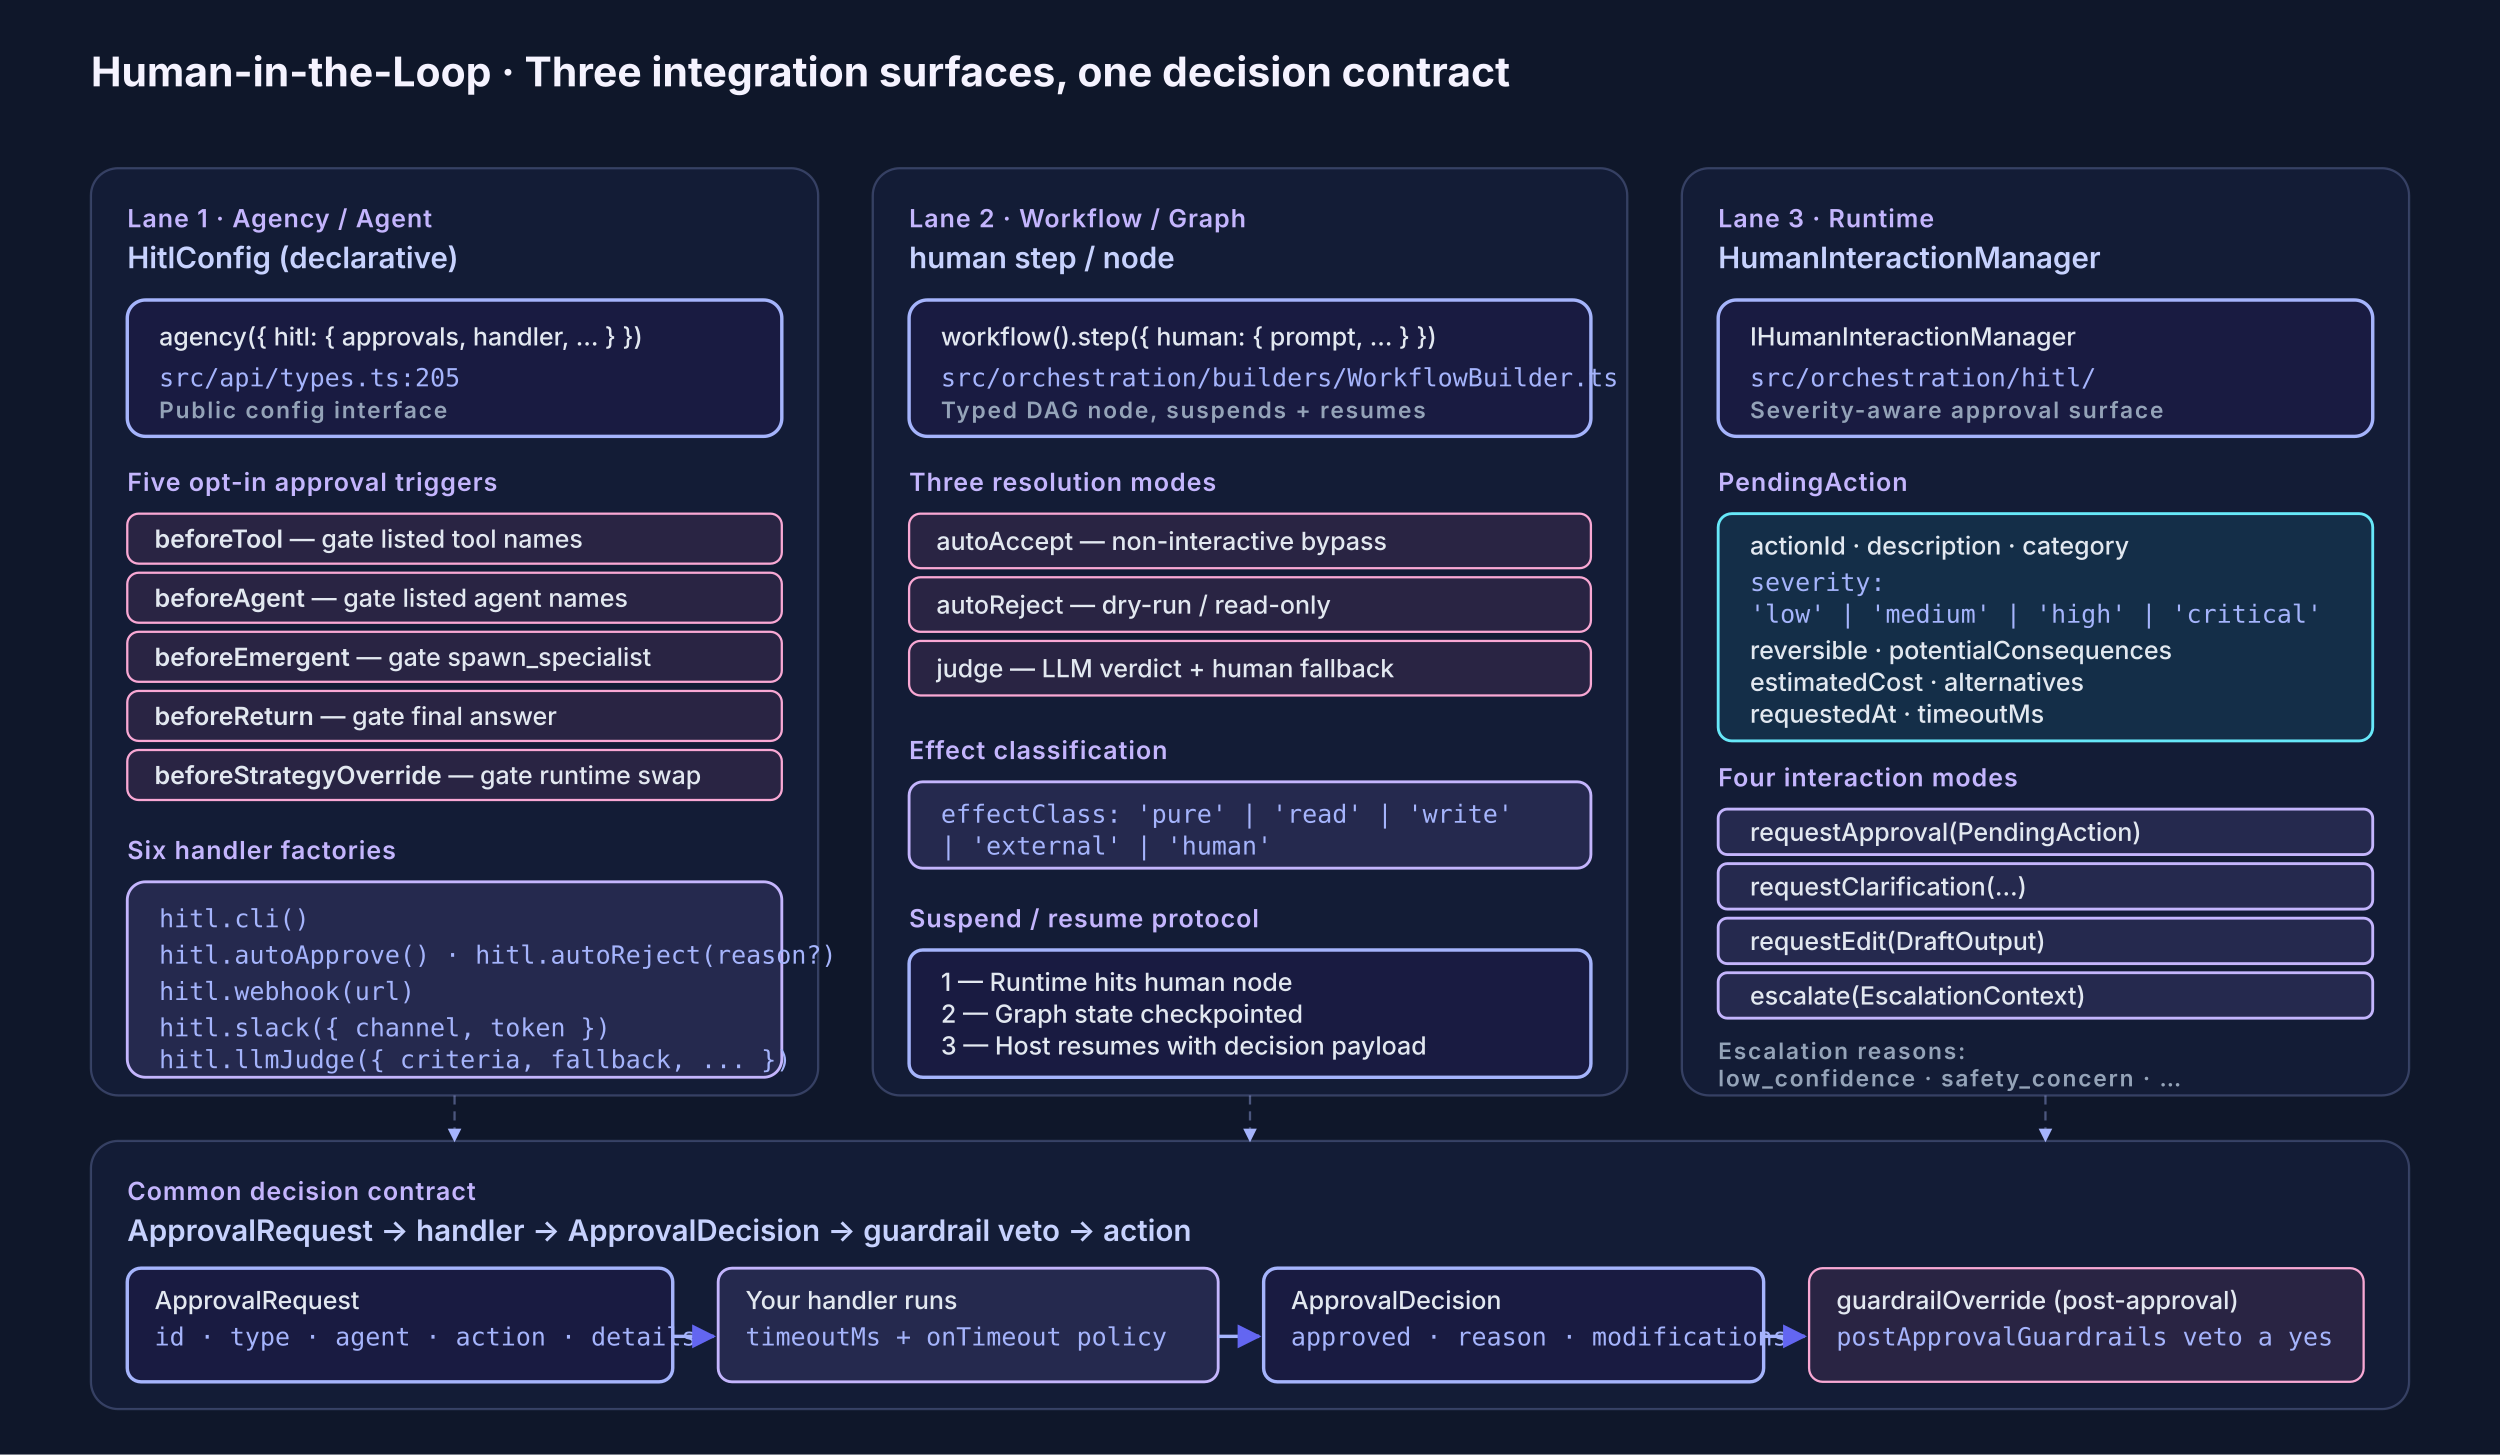
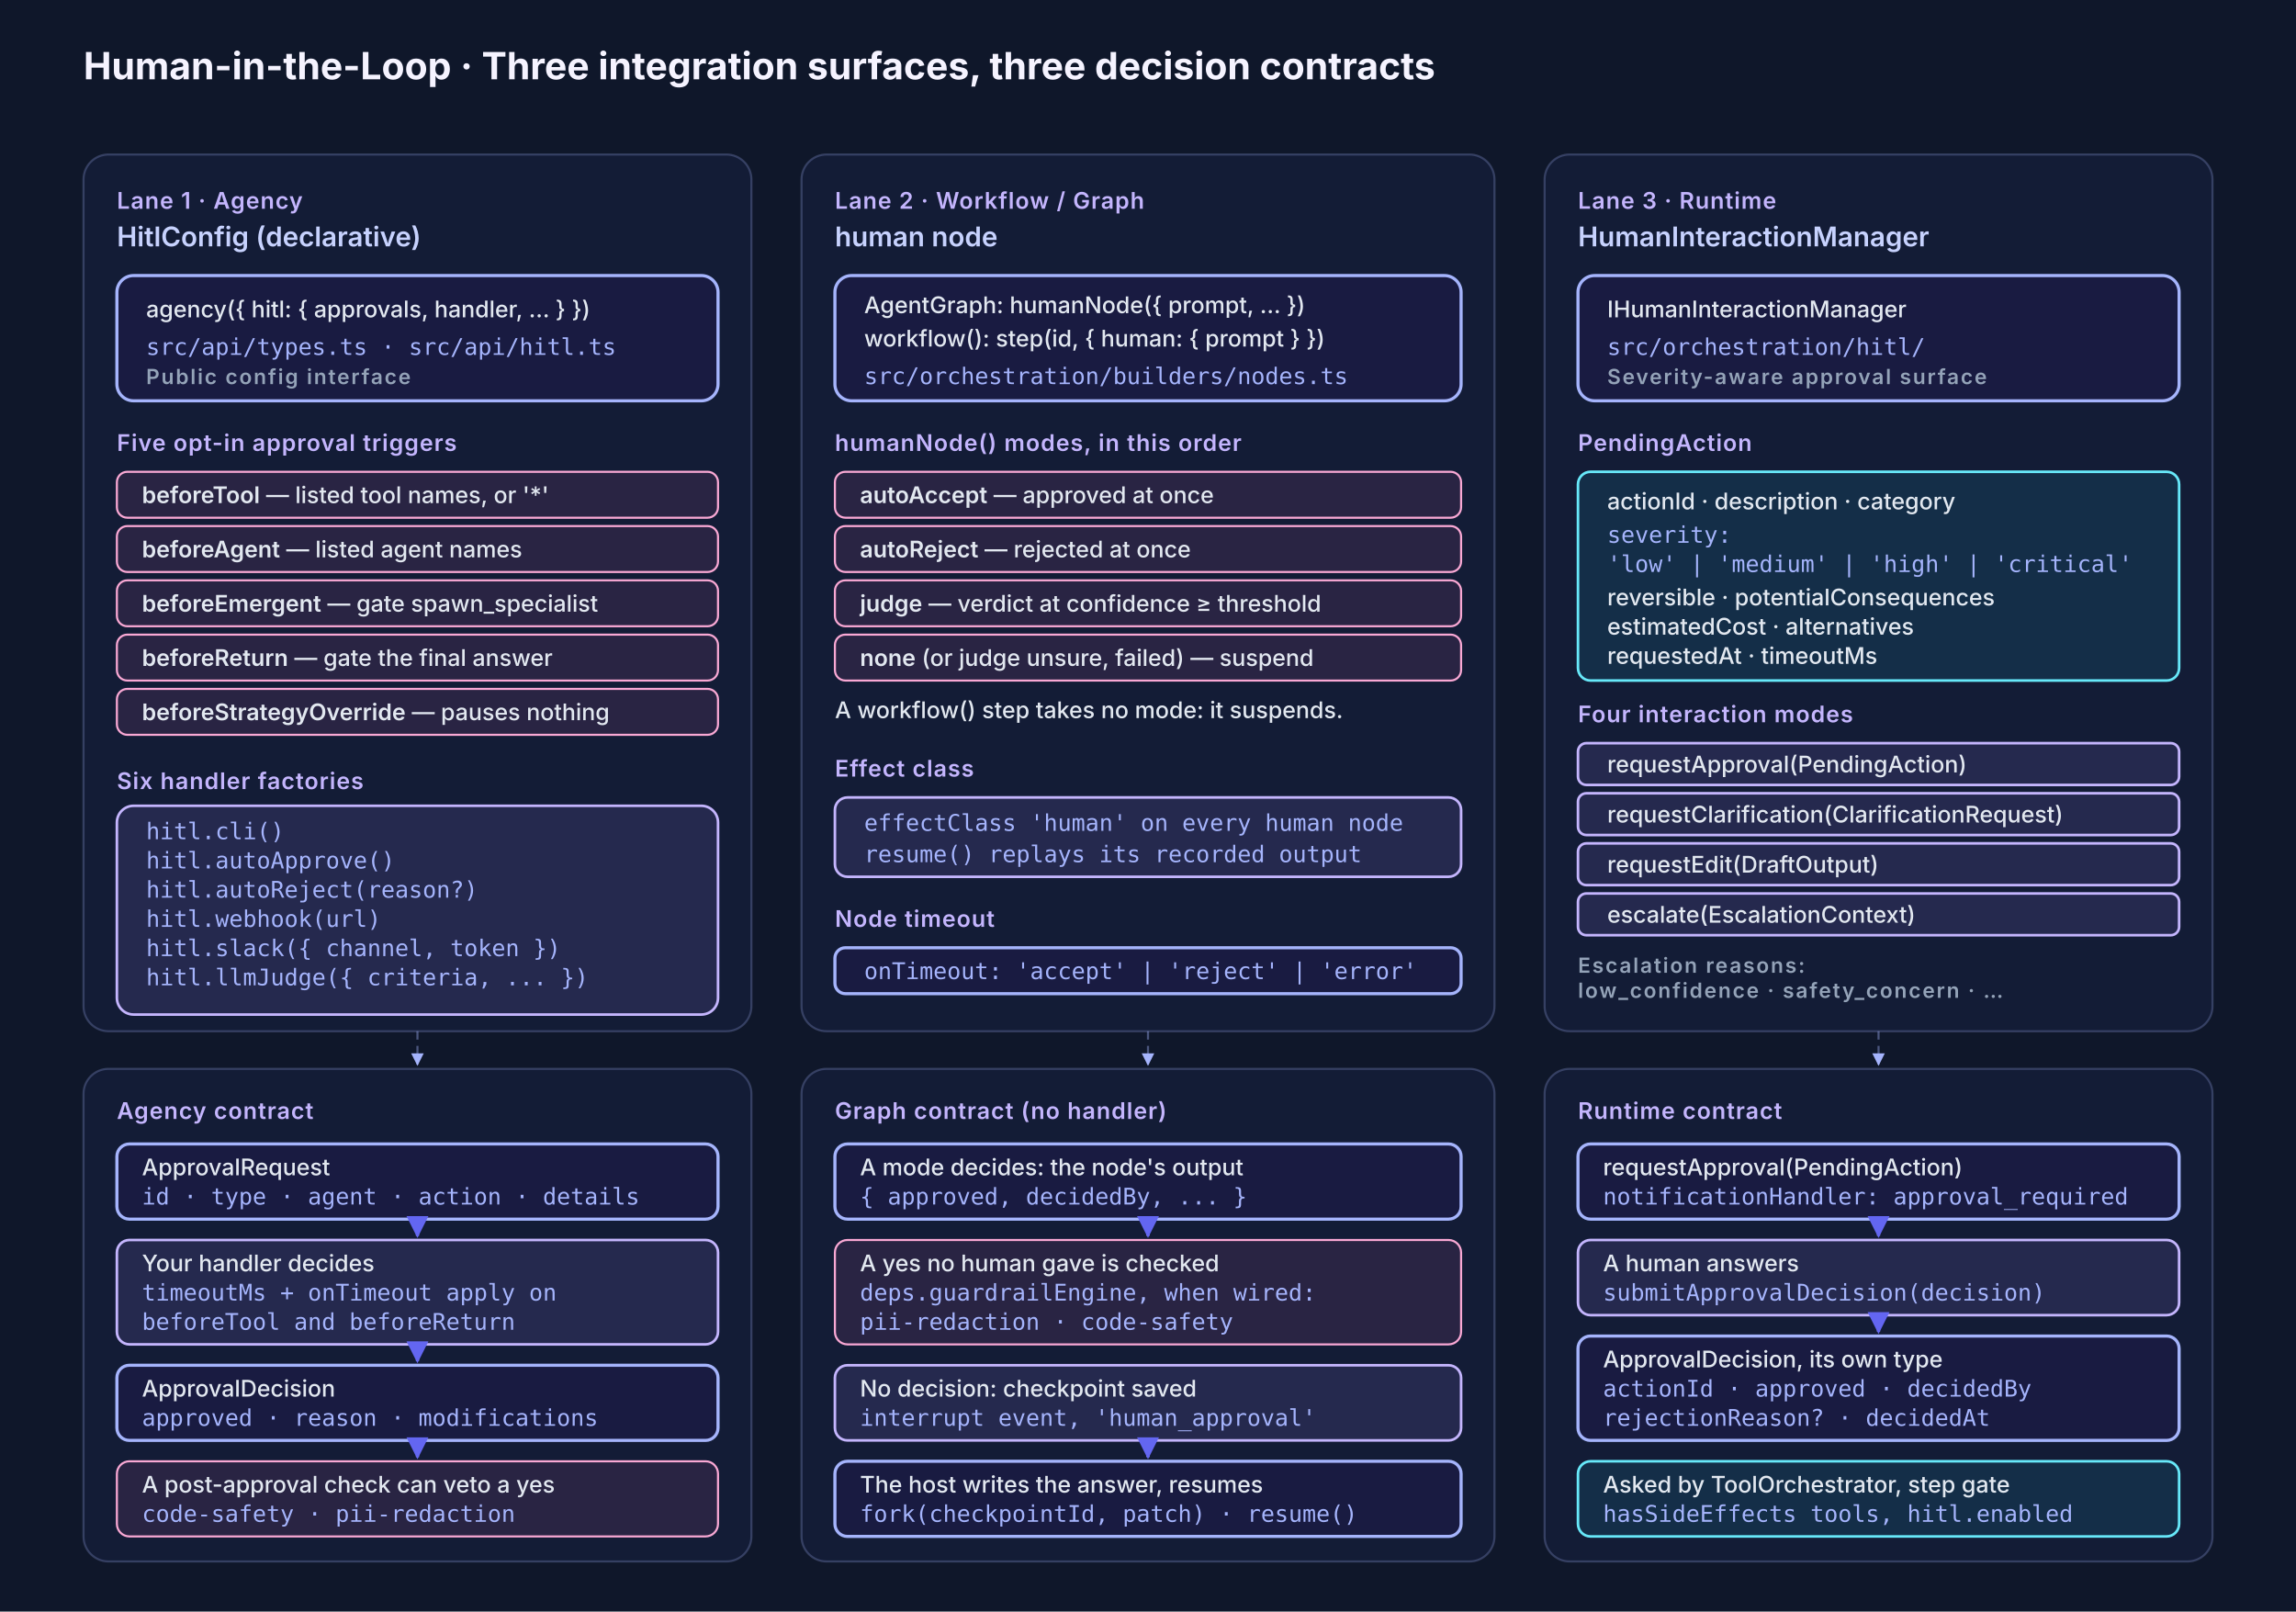
- <svg xmlns="http://www.w3.org/2000/svg" viewBox="0 0 1100 640" width="1100" height="640">
+ <svg xmlns="http://www.w3.org/2000/svg" viewBox="0 0 1100 772" width="1100" height="772">
  <defs>
    <linearGradient id="hitl-brand" x1="0%" y1="0%" x2="100%" y2="0%">
      <stop offset="0%" stop-color="#6366f1" />
      <stop offset="50%" stop-color="#8b5cf6" />
      <stop offset="100%" stop-color="#ec4899" />
    </linearGradient>
    <style>
      .bg { fill: #0f172a; }
      .lane-bg { fill: rgba(99, 102, 241, 0.06); stroke: rgba(165, 180, 252, 0.25); stroke-width: 1; }
      .card { fill: rgba(30, 27, 75, 0.55); stroke: #a5b4fc; stroke-width: 1.5; }
      .trigger { fill: rgba(244, 114, 182, 0.10); stroke: #f9a8d4; stroke-width: 1; }
      .handler { fill: rgba(167, 139, 250, 0.12); stroke: #c4b5fd; stroke-width: 1.25; }
      .runtime { fill: rgba(34, 211, 238, 0.10); stroke: #67e8f9; stroke-width: 1.25; }
      .arrow { stroke: #a5b4fc; stroke-width: 1.5; fill: none; }
      .arrow-soft { stroke: rgba(165, 180, 252, 0.4); stroke-width: 1; fill: none; stroke-dasharray: 4 3; }
      .h1 { font: 700 18px Inter, system-ui, sans-serif; fill: #f5f3ff; }
      .h2 { font: 600 13px Inter, system-ui, sans-serif; fill: #c7d2fe; }
      .h3 { font: 600 11px Inter, system-ui, sans-serif; fill: #c4b5fd; letter-spacing: 0.04em; text-transform: uppercase; }
      .b { font: 500 11px Inter, system-ui, sans-serif; fill: #e2e8f0; }
      .m { font: 11px 'JetBrains Mono', ui-monospace, monospace; fill: #a5b4fc; }
      .lbl { font: 600 10px Inter, system-ui, sans-serif; fill: #94a3b8; letter-spacing: 0.08em; text-transform: uppercase; }
    </style>
    <marker id="arrowhead" viewBox="0 0 10 10" refX="9" refY="5" markerWidth="7" markerHeight="7" orient="auto">
      <path d="M 0 0 L 10 5 L 0 10 z" fill="#6366f1" />
    </marker>
    <marker id="arrowhead-soft" viewBox="0 0 10 10" refX="9" refY="5" markerWidth="6" markerHeight="6" orient="auto">
      <path d="M 0 0 L 10 5 L 0 10 z" fill="#a5b4fc" />
    </marker>
  </defs>
-   <rect class="bg" x="0" y="0" width="1100" height="640" />
-   <text x="40" y="38" class="h1">Human-in-the-Loop · Three integration surfaces, one decision contract</text>
+   <rect class="bg" x="0" y="0" width="1100" height="772" />
+   <text x="40" y="38" class="h1">Human-in-the-Loop · Three integration surfaces, three decision contracts</text>
  <line x1="40" y1="52" x2="1060" y2="52" stroke="url(#hitl-brand)" stroke-width="2" />
-   <rect x="40" y="74" width="320" height="408" rx="12" class="lane-bg" />
-   <text x="56" y="100" class="h3">Lane 1 · Agency / Agent</text>
+   <rect x="40" y="74" width="320" height="420" rx="12" class="lane-bg" />
+   <text x="56" y="100" class="h3">Lane 1 · Agency</text>
  <text x="56" y="118" class="h2">HitlConfig (declarative)</text>
  <rect x="56" y="132" width="288" height="60" rx="8" class="card" />
  <text x="70" y="152" class="b">agency({ hitl: { approvals, handler, ... } })</text>
-   <text x="70" y="170" class="m">src/api/types.ts:205</text>
+   <text x="70" y="170" class="m">src/api/types.ts · src/api/hitl.ts</text>
  <text x="70" y="184" class="lbl">Public config interface</text>
  <text x="56" y="216" class="h3">Five opt-in approval triggers</text>
  <rect x="56" y="226" width="288" height="22" rx="5" class="trigger" />
  <text x="68" y="241" class="b">
-     <tspan font-weight="600">beforeTool</tspan> — gate listed tool names</text>
+     <tspan font-weight="600">beforeTool</tspan> — listed tool names, or '*'</text>
  <rect x="56" y="252" width="288" height="22" rx="5" class="trigger" />
  <text x="68" y="267" class="b">
-     <tspan font-weight="600">beforeAgent</tspan> — gate listed agent names</text>
+     <tspan font-weight="600">beforeAgent</tspan> — listed agent names</text>
  <rect x="56" y="278" width="288" height="22" rx="5" class="trigger" />
  <text x="68" y="293" class="b">
    <tspan font-weight="600">beforeEmergent</tspan> — gate spawn_specialist</text>
  <rect x="56" y="304" width="288" height="22" rx="5" class="trigger" />
  <text x="68" y="319" class="b">
-     <tspan font-weight="600">beforeReturn</tspan> — gate final answer</text>
+     <tspan font-weight="600">beforeReturn</tspan> — gate the final answer</text>
  <rect x="56" y="330" width="288" height="22" rx="5" class="trigger" />
  <text x="68" y="345" class="b">
-     <tspan font-weight="600">beforeStrategyOverride</tspan> — gate runtime swap</text>
+     <tspan font-weight="600">beforeStrategyOverride</tspan> — pauses nothing</text>
  <text x="56" y="378" class="h3">Six handler factories</text>
-   <rect x="56" y="388" width="288" height="86" rx="8" class="handler" />
-   <text x="70" y="408" class="m">hitl.cli()</text>
-   <text x="70" y="424" class="m">hitl.autoApprove() · hitl.autoReject(reason?)</text>
-   <text x="70" y="440" class="m">hitl.webhook(url)</text>
-   <text x="70" y="456" class="m">hitl.slack({ channel, token })</text>
-   <text x="70" y="470" class="m">hitl.llmJudge({ criteria, fallback, ... })</text>
-   <rect x="384" y="74" width="332" height="408" rx="12" class="lane-bg" />
+   <rect x="56" y="386" width="288" height="100" rx="8" class="handler" />
+   <text x="70" y="402" class="m">hitl.cli()</text>
+   <text x="70" y="416" class="m">hitl.autoApprove()</text>
+   <text x="70" y="430" class="m">hitl.autoReject(reason?)</text>
+   <text x="70" y="444" class="m">hitl.webhook(url)</text>
+   <text x="70" y="458" class="m">hitl.slack({ channel, token })</text>
+   <text x="70" y="472" class="m">hitl.llmJudge({ criteria, ... })</text>
+   <rect x="384" y="74" width="332" height="420" rx="12" class="lane-bg" />
  <text x="400" y="100" class="h3">Lane 2 · Workflow / Graph</text>
-   <text x="400" y="118" class="h2">human step / node</text>
+   <text x="400" y="118" class="h2">human node</text>
  <rect x="400" y="132" width="300" height="60" rx="8" class="card" />
-   <text x="414" y="152" class="b">workflow().step({ human: { prompt, ... } })</text>
-   <text x="414" y="170" class="m">src/orchestration/builders/WorkflowBuilder.ts</text>
-   <text x="414" y="184" class="lbl">Typed DAG node, suspends + resumes</text>
-   <text x="400" y="216" class="h3">Three resolution modes</text>
-   <rect x="400" y="226" width="300" height="24" rx="5" class="trigger" />
-   <text x="412" y="242" class="b">autoAccept — non-interactive bypass</text>
-   <rect x="400" y="254" width="300" height="24" rx="5" class="trigger" />
-   <text x="412" y="270" class="b">autoReject — dry-run / read-only</text>
-   <rect x="400" y="282" width="300" height="24" rx="5" class="trigger" />
-   <text x="412" y="298" class="b">judge — LLM verdict + human fallback</text>
-   <text x="400" y="334" class="h3">Effect classification</text>
-   <rect x="400" y="344" width="300" height="38" rx="6" class="handler" />
-   <text x="414" y="362" class="m">effectClass: 'pure' | 'read' | 'write'</text>
-   <text x="414" y="376" class="m">                 | 'external' | 'human'</text>
-   <text x="400" y="408" class="h3">Suspend / resume protocol</text>
-   <rect x="400" y="418" width="300" height="56" rx="6" class="card" />
-   <text x="414" y="436" class="b">1 — Runtime hits human node</text>
-   <text x="414" y="450" class="b">2 — Graph state checkpointed</text>
-   <text x="414" y="464" class="b">3 — Host resumes with decision payload</text>
-   <rect x="740" y="74" width="320" height="408" rx="12" class="lane-bg" />
+   <text x="414" y="150" class="b">AgentGraph: humanNode({ prompt, ... })</text>
+   <text x="414" y="166" class="b">workflow(): step(id, { human: { prompt } })</text>
+   <text x="414" y="184" class="m">src/orchestration/builders/nodes.ts</text>
+   <text x="400" y="216" class="h3">humanNode() modes, in this order</text>
+   <rect x="400" y="226" width="300" height="22" rx="5" class="trigger" />
+   <text x="412" y="241" class="b">
+     <tspan font-weight="600">autoAccept</tspan> — approved at once</text>
+   <rect x="400" y="252" width="300" height="22" rx="5" class="trigger" />
+   <text x="412" y="267" class="b">
+     <tspan font-weight="600">autoReject</tspan> — rejected at once</text>
+   <rect x="400" y="278" width="300" height="22" rx="5" class="trigger" />
+   <text x="412" y="293" class="b">
+     <tspan font-weight="600">judge</tspan> — verdict at confidence ≥ threshold</text>
+   <rect x="400" y="304" width="300" height="22" rx="5" class="trigger" />
+   <text x="412" y="319" class="b">
+     <tspan font-weight="600">none</tspan> (or judge unsure, failed) — suspend</text>
+   <text x="400" y="344" class="b">A workflow() step takes no mode: it suspends.</text>
+   <text x="400" y="372" class="h3">Effect class</text>
+   <rect x="400" y="382" width="300" height="38" rx="6" class="handler" />
+   <text x="414" y="398" class="m">effectClass 'human' on every human node</text>
+   <text x="414" y="413" class="m">resume() replays its recorded output</text>
+   <text x="400" y="444" class="h3">Node timeout</text>
+   <rect x="400" y="454" width="300" height="22" rx="5" class="card" />
+   <text x="414" y="469" class="m">onTimeout: 'accept' | 'reject' | 'error'</text>
+   <rect x="740" y="74" width="320" height="420" rx="12" class="lane-bg" />
  <text x="756" y="100" class="h3">Lane 3 · Runtime</text>
  <text x="756" y="118" class="h2">HumanInteractionManager</text>
  <rect x="756" y="132" width="288" height="60" rx="8" class="card" />
  <text x="770" y="152" class="b">IHumanInteractionManager</text>
  <text x="770" y="170" class="m">src/orchestration/hitl/</text>
  <text x="770" y="184" class="lbl">Severity-aware approval surface</text>
  <text x="756" y="216" class="h3">PendingAction</text>
  <rect x="756" y="226" width="288" height="100" rx="6" class="runtime" />
  <text x="770" y="244" class="b">actionId · description · category</text>
  <text x="770" y="260" class="m">severity:</text>
  <text x="770" y="274" class="m">  'low' | 'medium' | 'high' | 'critical'</text>
  <text x="770" y="290" class="b">reversible · potentialConsequences</text>
  <text x="770" y="304" class="b">estimatedCost · alternatives</text>
  <text x="770" y="318" class="b">requestedAt · timeoutMs</text>
  <text x="756" y="346" class="h3">Four interaction modes</text>
  <rect x="756" y="356" width="288" height="20" rx="4" class="handler" />
  <text x="770" y="370" class="b">requestApproval(PendingAction)</text>
  <rect x="756" y="380" width="288" height="20" rx="4" class="handler" />
-   <text x="770" y="394" class="b">requestClarification(...)</text>
+   <text x="770" y="394" class="b">requestClarification(ClarificationRequest)</text>
  <rect x="756" y="404" width="288" height="20" rx="4" class="handler" />
  <text x="770" y="418" class="b">requestEdit(DraftOutput)</text>
  <rect x="756" y="428" width="288" height="20" rx="4" class="handler" />
  <text x="770" y="442" class="b">escalate(EscalationContext)</text>
  <text x="756" y="466" class="lbl">Escalation reasons:</text>
  <text x="756" y="478" class="lbl">low_confidence · safety_concern · …</text>
-   <rect x="40" y="502" width="1020" height="118" rx="12" class="lane-bg" />
-   <text x="56" y="528" class="h3">Common decision contract</text>
-   <text x="56" y="546" class="h2">ApprovalRequest → handler → ApprovalDecision → guardrail veto → action</text>
-   <rect x="56" y="558" width="240" height="50" rx="6" class="card" />
-   <text x="68" y="576" class="b">ApprovalRequest</text>
-   <text x="68" y="592" class="m">id · type · agent · action · details</text>
-   <rect x="316" y="558" width="220" height="50" rx="6" class="handler" />
-   <text x="328" y="576" class="b">Your handler runs</text>
-   <text x="328" y="592" class="m">timeoutMs + onTimeout policy</text>
-   <rect x="556" y="558" width="220" height="50" rx="6" class="card" />
-   <text x="568" y="576" class="b">ApprovalDecision</text>
-   <text x="568" y="592" class="m">approved · reason · modifications</text>
-   <rect x="796" y="558" width="244" height="50" rx="6" class="trigger" />
-   <text x="808" y="576" class="b">guardrailOverride (post-approval)</text>
-   <text x="808" y="592" class="m">postApprovalGuardrails veto a yes</text>
-   <path d="M 296 588 L 314 588" class="arrow" marker-end="url(#arrowhead)" />
-   <path d="M 536 588 L 554 588" class="arrow" marker-end="url(#arrowhead)" />
-   <path d="M 776 588 L 794 588" class="arrow" marker-end="url(#arrowhead)" />
-   <path d="M 200 482 Q 200 495 200 502" class="arrow-soft" marker-end="url(#arrowhead-soft)" />
-   <path d="M 550 482 Q 550 495 550 502" class="arrow-soft" marker-end="url(#arrowhead-soft)" />
-   <path d="M 900 482 Q 900 495 900 502" class="arrow-soft" marker-end="url(#arrowhead-soft)" />
+   <path d="M 200 494 L 200 510" class="arrow-soft" marker-end="url(#arrowhead-soft)" />
+   <path d="M 550 494 L 550 510" class="arrow-soft" marker-end="url(#arrowhead-soft)" />
+   <path d="M 900 494 L 900 510" class="arrow-soft" marker-end="url(#arrowhead-soft)" />
+   <rect x="40" y="512" width="320" height="236" rx="12" class="lane-bg" />
+   <text x="56" y="536" class="h3">Agency contract</text>
+   <rect x="56" y="548" width="288" height="36" rx="6" class="card" />
+   <text x="68" y="563" class="b">ApprovalRequest</text>
+   <text x="68" y="577" class="m">id · type · agent · action · details</text>
+   <rect x="56" y="594" width="288" height="50" rx="6" class="handler" />
+   <text x="68" y="609" class="b">Your handler decides</text>
+   <text x="68" y="623" class="m">timeoutMs + onTimeout apply on</text>
+   <text x="68" y="637" class="m">beforeTool and beforeReturn</text>
+   <rect x="56" y="654" width="288" height="36" rx="6" class="card" />
+   <text x="68" y="669" class="b">ApprovalDecision</text>
+   <text x="68" y="683" class="m">approved · reason · modifications</text>
+   <rect x="56" y="700" width="288" height="36" rx="6" class="trigger" />
+   <text x="68" y="715" class="b">A post-approval check can veto a yes</text>
+   <text x="68" y="729" class="m">code-safety · pii-redaction</text>
+   <path d="M 200 584 L 200 592" class="arrow" marker-end="url(#arrowhead)" />
+   <path d="M 200 644 L 200 652" class="arrow" marker-end="url(#arrowhead)" />
+   <path d="M 200 690 L 200 698" class="arrow" marker-end="url(#arrowhead)" />
+   <rect x="384" y="512" width="332" height="236" rx="12" class="lane-bg" />
+   <text x="400" y="536" class="h3">Graph contract (no handler)</text>
+   <rect x="400" y="548" width="300" height="36" rx="6" class="card" />
+   <text x="412" y="563" class="b">A mode decides: the node's output</text>
+   <text x="412" y="577" class="m">{ approved, decidedBy, ... }</text>
+   <rect x="400" y="594" width="300" height="50" rx="6" class="trigger" />
+   <text x="412" y="609" class="b">A yes no human gave is checked</text>
+   <text x="412" y="623" class="m">deps.guardrailEngine, when wired:</text>
+   <text x="412" y="637" class="m">pii-redaction · code-safety</text>
+   <rect x="400" y="654" width="300" height="36" rx="6" class="handler" />
+   <text x="412" y="669" class="b">No decision: checkpoint saved</text>
+   <text x="412" y="683" class="m">interrupt event, 'human_approval'</text>
+   <rect x="400" y="700" width="300" height="36" rx="6" class="card" />
+   <text x="412" y="715" class="b">The host writes the answer, resumes</text>
+   <text x="412" y="729" class="m">fork(checkpointId, patch) · resume()</text>
+   <path d="M 550 584 L 550 592" class="arrow" marker-end="url(#arrowhead)" />
+   <path d="M 550 690 L 550 698" class="arrow" marker-end="url(#arrowhead)" />
+   <rect x="740" y="512" width="320" height="236" rx="12" class="lane-bg" />
+   <text x="756" y="536" class="h3">Runtime contract</text>
+   <rect x="756" y="548" width="288" height="36" rx="6" class="card" />
+   <text x="768" y="563" class="b">requestApproval(PendingAction)</text>
+   <text x="768" y="577" class="m">notificationHandler: approval_required</text>
+   <rect x="756" y="594" width="288" height="36" rx="6" class="handler" />
+   <text x="768" y="609" class="b">A human answers</text>
+   <text x="768" y="623" class="m">submitApprovalDecision(decision)</text>
+   <rect x="756" y="640" width="288" height="50" rx="6" class="card" />
+   <text x="768" y="655" class="b">ApprovalDecision, its own type</text>
+   <text x="768" y="669" class="m">actionId · approved · decidedBy</text>
+   <text x="768" y="683" class="m">rejectionReason? · decidedAt</text>
+   <rect x="756" y="700" width="288" height="36" rx="6" class="runtime" />
+   <text x="768" y="715" class="b">Asked by ToolOrchestrator, step gate</text>
+   <text x="768" y="729" class="m">hasSideEffects tools, hitl.enabled</text>
+   <path d="M 900 584 L 900 592" class="arrow" marker-end="url(#arrowhead)" />
+   <path d="M 900 630 L 900 638" class="arrow" marker-end="url(#arrowhead)" />
</svg>
